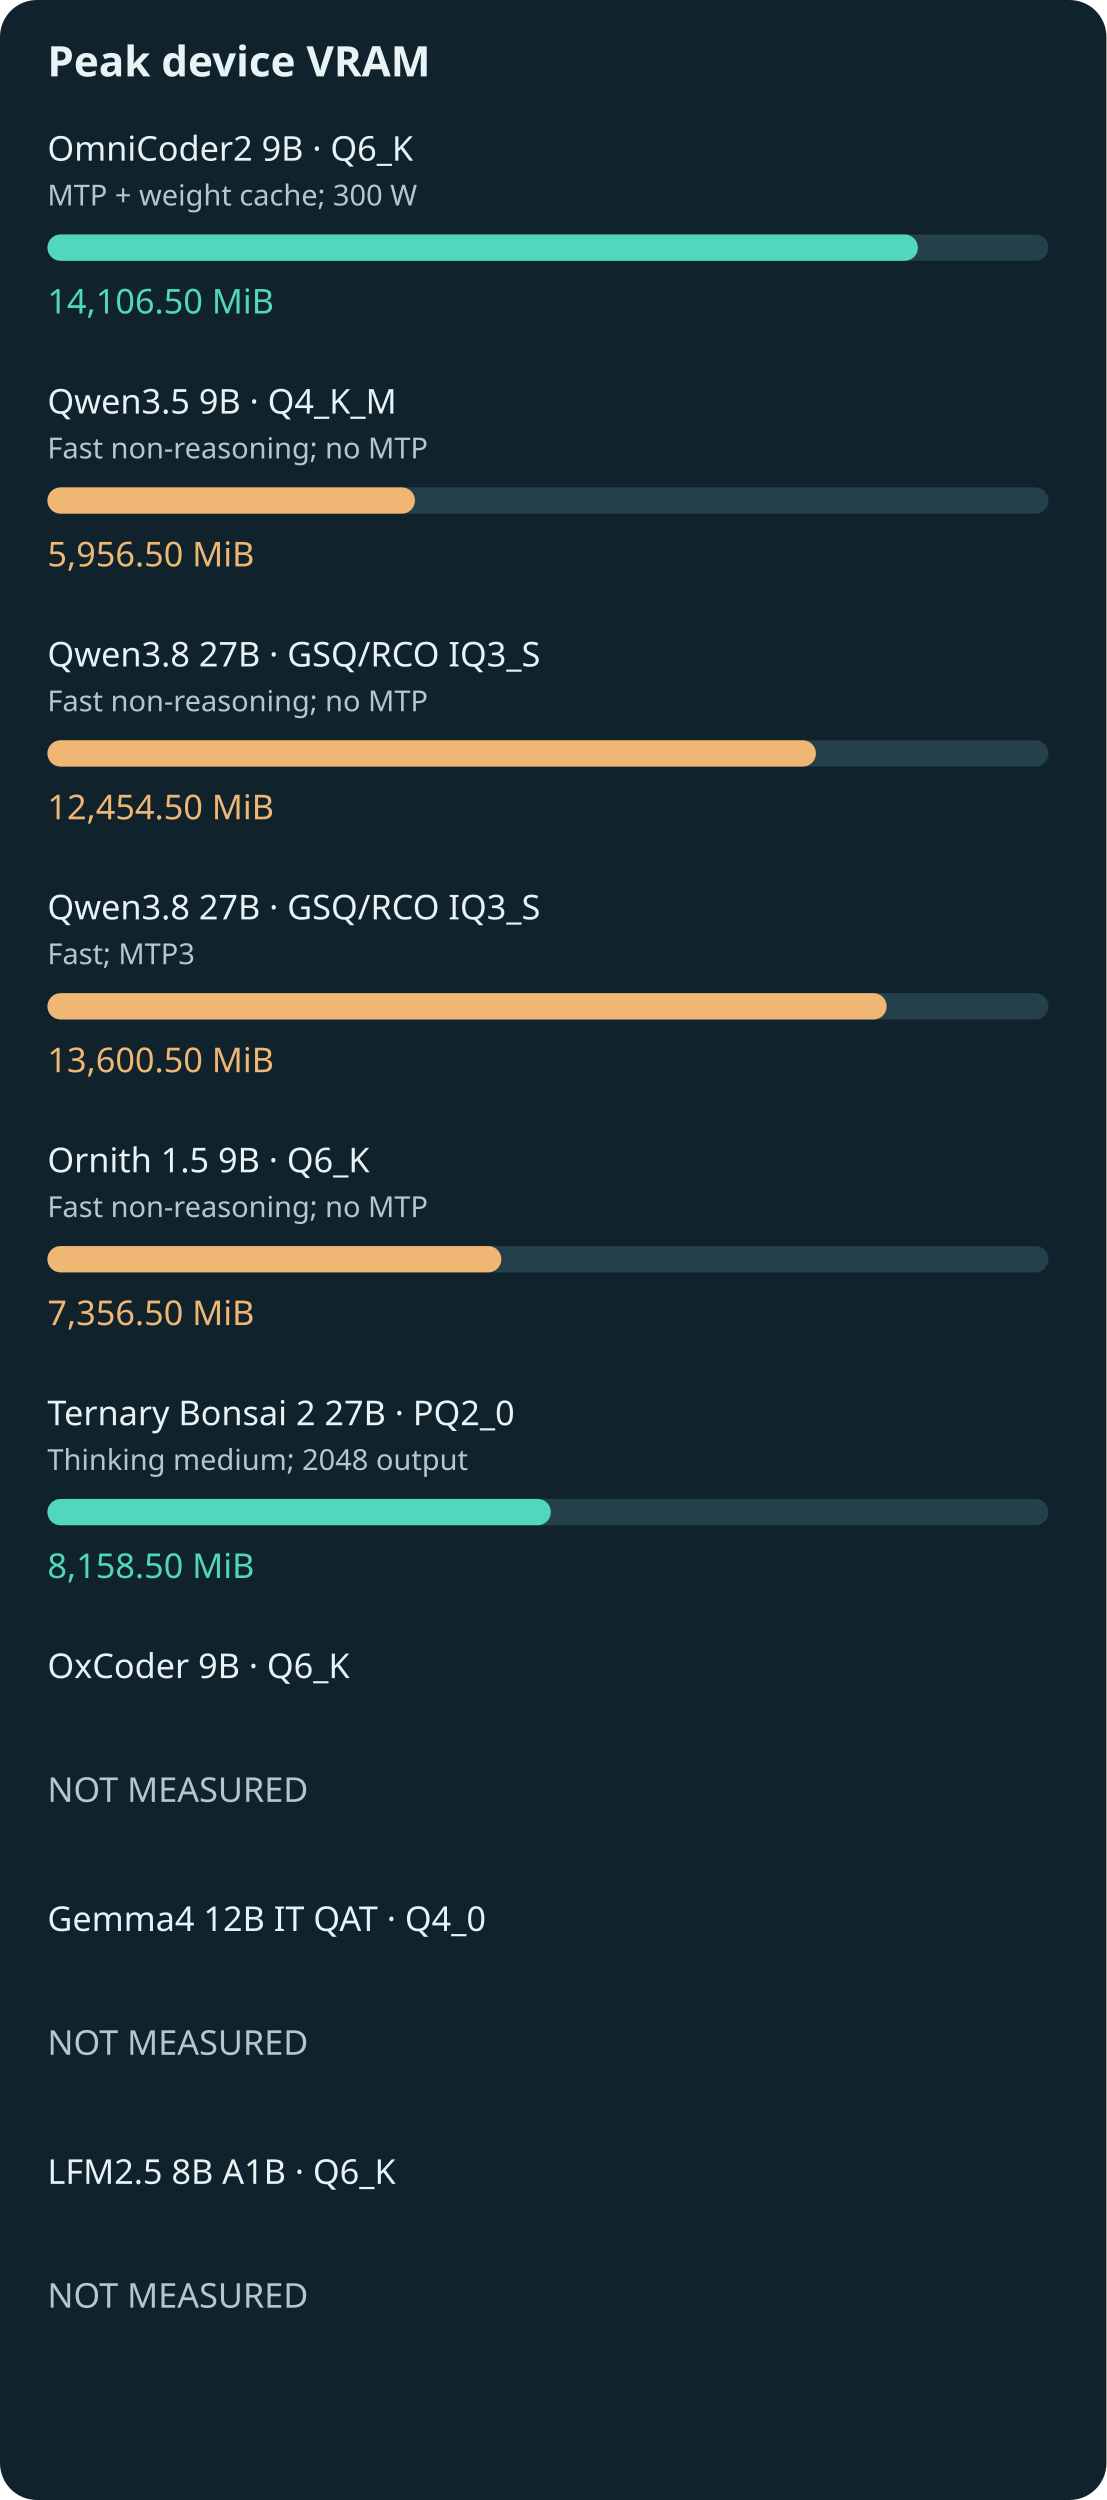
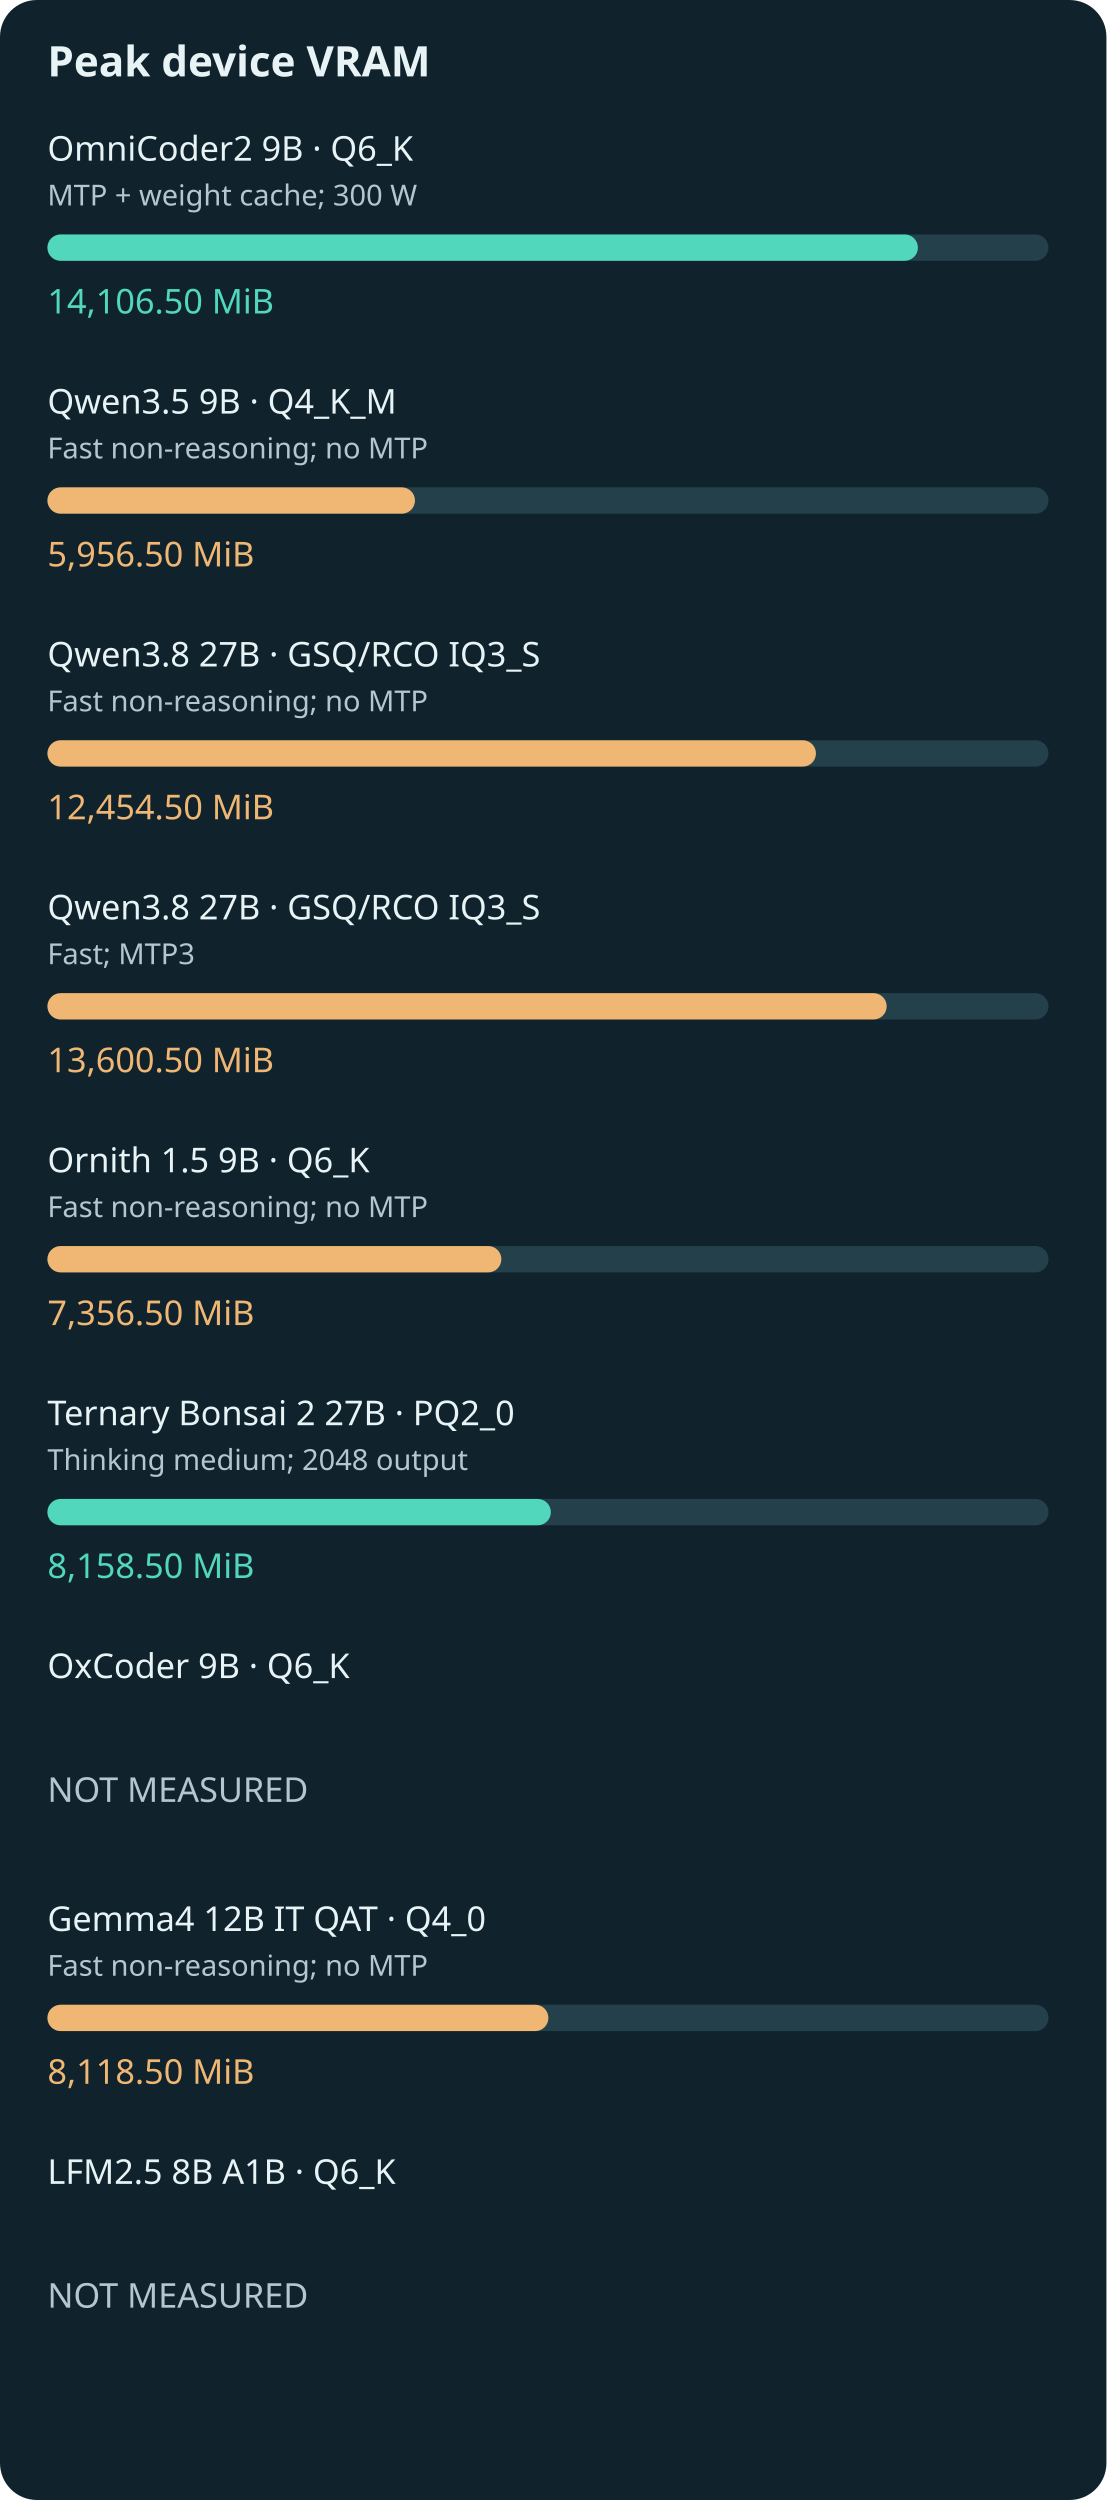
<svg xmlns="http://www.w3.org/2000/svg" viewBox="0 0 420 949" role="img" aria-labelledby="title desc">
  <rect width="420" height="949" rx="14" fill="#10232d" />
  <g font-family="system-ui,sans-serif" fill="#e8f3f5">
    <text x="18" y="29" font-size="16" font-weight="700">Peak device VRAM</text>
    <text x="18" y="61" font-size="13">OmniCoder2 9B · Q6_K</text>
    <text x="18" y="78" font-size="11" fill="#b6c6cf">MTP + weight cache; 300 W</text>
    <rect x="18" y="89" width="380" height="10" rx="5" fill="#24404a" />
    <rect x="18" y="89" width="330.435" height="10" rx="5" fill="#51d8bc" />
    <text x="18" y="119" font-size="13" fill="#51d8bc">14,106.50 MiB</text>
    <text x="18" y="157" font-size="13">Qwen3.5 9B · Q4_K_M</text>
    <text x="18" y="174" font-size="11" fill="#b6c6cf">Fast non-reasoning; no MTP</text>
    <rect x="18" y="185" width="380" height="10" rx="5" fill="#24404a" />
    <rect x="18" y="185" width="139.527" height="10" rx="5" fill="#f0b774" />
    <text x="18" y="215" font-size="13" fill="#f0b774">5,956.50 MiB</text>
    <text x="18" y="253" font-size="13">Qwen3.8 27B · GSQ/RCO IQ3_S</text>
    <text x="18" y="270" font-size="11" fill="#b6c6cf">Fast non-reasoning; no MTP</text>
    <rect x="18" y="281" width="380" height="10" rx="5" fill="#24404a" />
    <rect x="18" y="281" width="291.738" height="10" rx="5" fill="#f0b774" />
    <text x="18" y="311" font-size="13" fill="#f0b774">12,454.50 MiB</text>
    <text x="18" y="349" font-size="13">Qwen3.8 27B · GSQ/RCO IQ3_S</text>
    <text x="18" y="366" font-size="11" fill="#b6c6cf">Fast; MTP3</text>
    <rect x="18" y="377" width="380" height="10" rx="5" fill="#24404a" />
    <rect x="18" y="377" width="318.582" height="10" rx="5" fill="#f0b774" />
    <text x="18" y="407" font-size="13" fill="#f0b774">13,600.50 MiB</text>
    <text x="18" y="445" font-size="13">Ornith 1.5 9B · Q6_K</text>
    <text x="18" y="462" font-size="11" fill="#b6c6cf">Fast non-reasoning; no MTP</text>
    <rect x="18" y="473" width="380" height="10" rx="5" fill="#24404a" />
    <rect x="18" y="473" width="172.321" height="10" rx="5" fill="#f0b774" />
    <text x="18" y="503" font-size="13" fill="#f0b774">7,356.50 MiB</text>
    <text x="18" y="541" font-size="13">Ternary Bonsai 2 27B · PQ2_0</text>
    <text x="18" y="558" font-size="11" fill="#b6c6cf">Thinking medium; 2048 output</text>
    <rect x="18" y="569" width="380" height="10" rx="5" fill="#24404a" />
    <rect x="18" y="569" width="191.107" height="10" rx="5" fill="#51d8bc" />
    <text x="18" y="599" font-size="13" fill="#51d8bc">8,158.50 MiB</text>
    <text x="18" y="637" font-size="13">OxCoder 9B · Q6_K</text>
    <text x="18" y="684" fill="#b6c6cf" font-size="13">NOT MEASURED</text>
    <text x="18" y="733" font-size="13">Gemma4 12B IT QAT · Q4_0</text>
-     <text x="18" y="780" fill="#b6c6cf" font-size="13">NOT MEASURED</text>
+     <text x="18" y="750" font-size="11" fill="#b6c6cf">Fast non-reasoning; no MTP</text>
+     <rect x="18" y="761" width="380" height="10" rx="5" fill="#24404a" />
+     <rect x="18" y="761" width="190.170" height="10" rx="5" fill="#f0b774" />
+     <text x="18" y="791" font-size="13" fill="#f0b774">8,118.50 MiB</text>
    <text x="18" y="829" font-size="13">LFM2.5 8B A1B · Q6_K</text>
    <text x="18" y="876" fill="#b6c6cf" font-size="13">NOT MEASURED</text>
  </g>
</svg>
